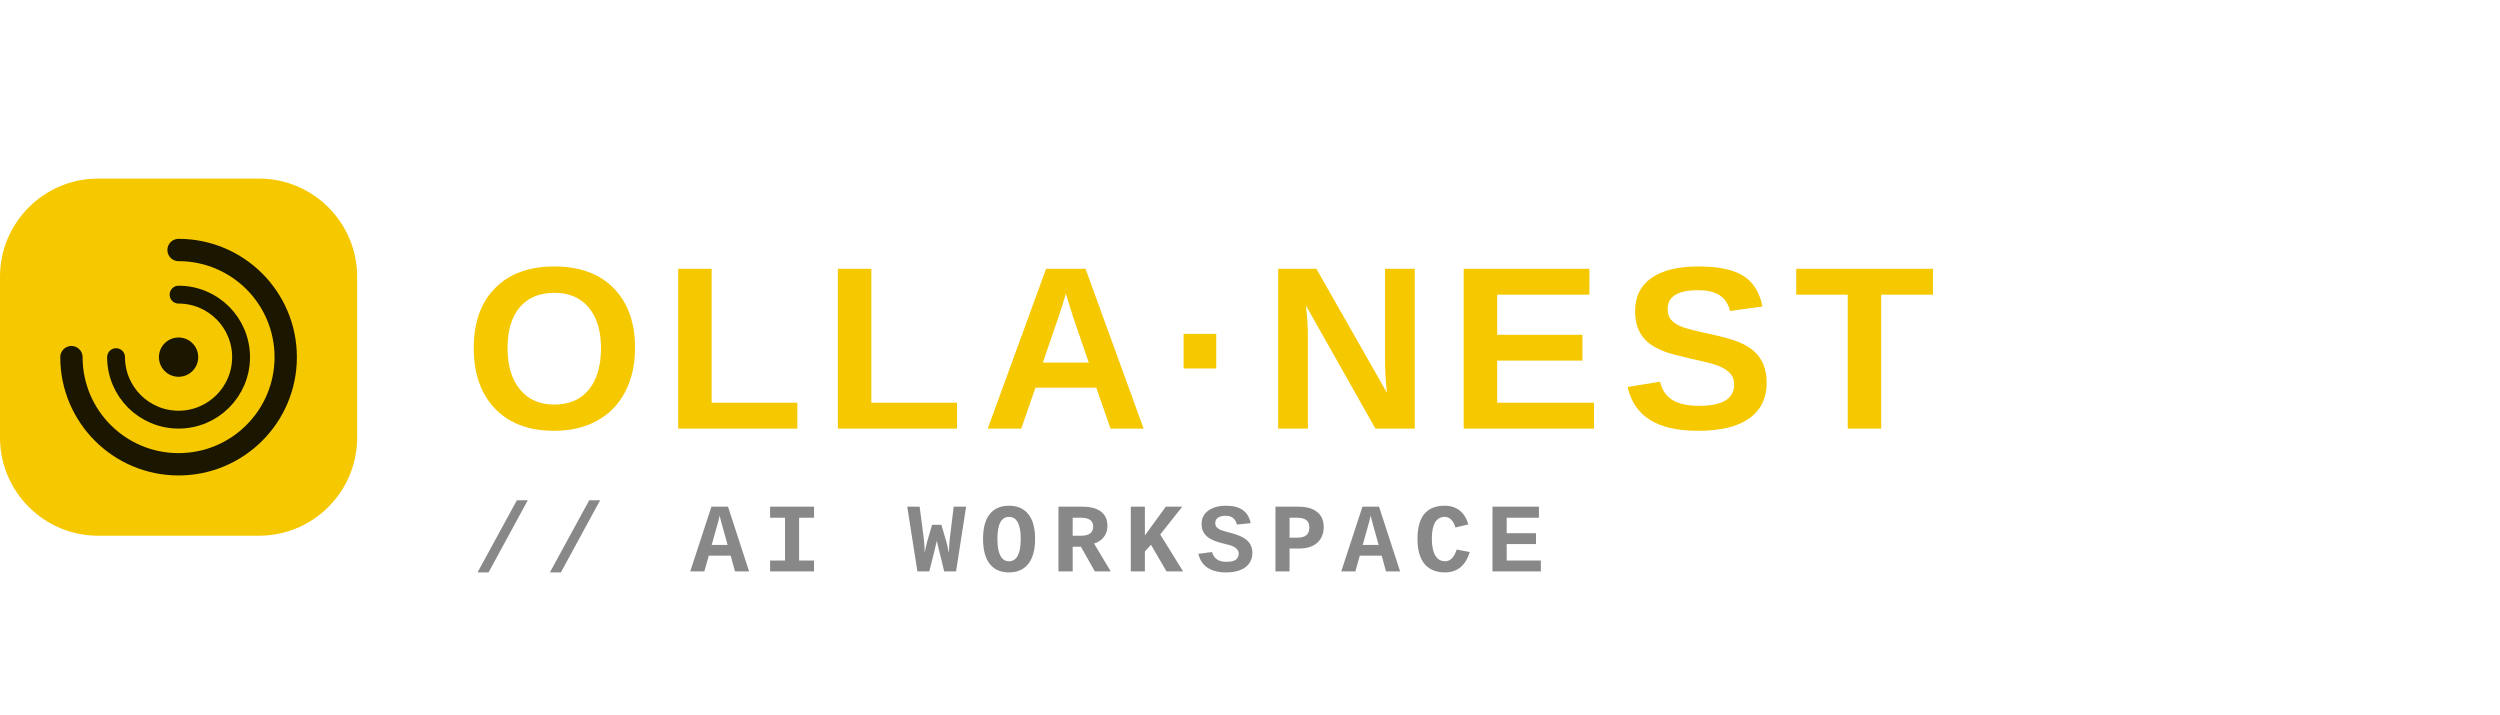
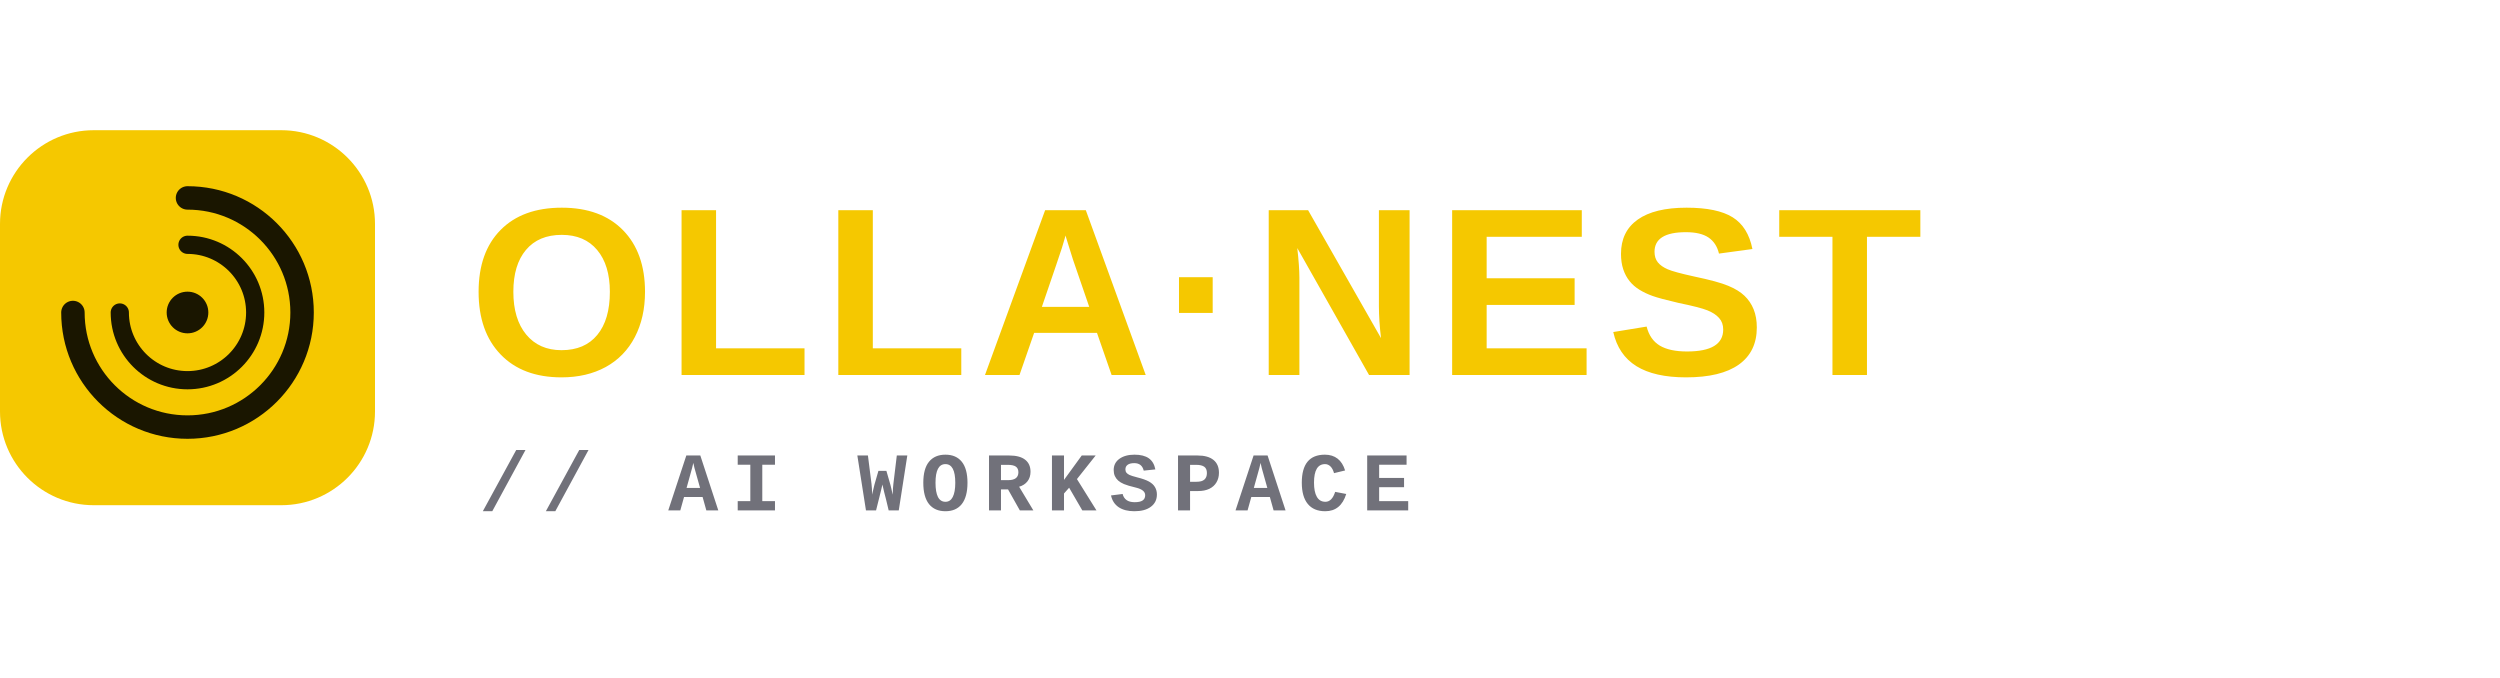
- <svg xmlns="http://www.w3.org/2000/svg" viewBox="0 0 280 80" fill="none">
-   <rect x="0" y="20" width="40" height="40" rx="11" fill="#F5C800" />
-   <path d="M20 28 A12 12 0 1 1 8 40" stroke="#1a1600" stroke-width="2.5" stroke-linecap="round" fill="none" />
-   <path d="M20 33 A7 7 0 1 1 13 40" stroke="#1a1600" stroke-width="2" stroke-linecap="round" fill="none" />
-   <circle cx="20" cy="40" r="2.2" fill="#1a1600" />
-   <text x="52" y="48" font-family="'Arial Black','Helvetica Neue',Arial,sans-serif" font-size="26" font-weight="900" letter-spacing="2" fill="#F5C800">OLLA·NEST</text>
-   <text x="53" y="64" font-family="'Courier New',Courier,monospace" font-size="11" font-weight="700" letter-spacing="1.5" fill="#888888">// AI WORKSPACE</text>
+ <svg xmlns="http://www.w3.org/2000/svg" viewBox="0 0 480 130" fill="none">
+   <rect x="0" y="25" width="72" height="72" rx="18" fill="#F5C800" />
+   <path d="M36 38 A22 22 0 1 1 14 60" stroke="#1a1600" stroke-width="4.5" stroke-linecap="round" fill="none" />
+   <path d="M36 47 A13 13 0 1 1 23 60" stroke="#1a1600" stroke-width="3.5" stroke-linecap="round" fill="none" />
+   <circle cx="36" cy="60" r="4" fill="#1a1600" />
+   <text x="90" y="72" font-family="'Arial Black','Helvetica Neue',Arial,sans-serif" font-size="46" font-weight="900" letter-spacing="2" fill="#F5C800">OLLA·NEST</text>
+   <text x="92" y="98" font-family="'Courier New',Courier,monospace" font-size="16" font-weight="700" letter-spacing="2.5" fill="#71717a">// AI WORKSPACE</text>
</svg>
